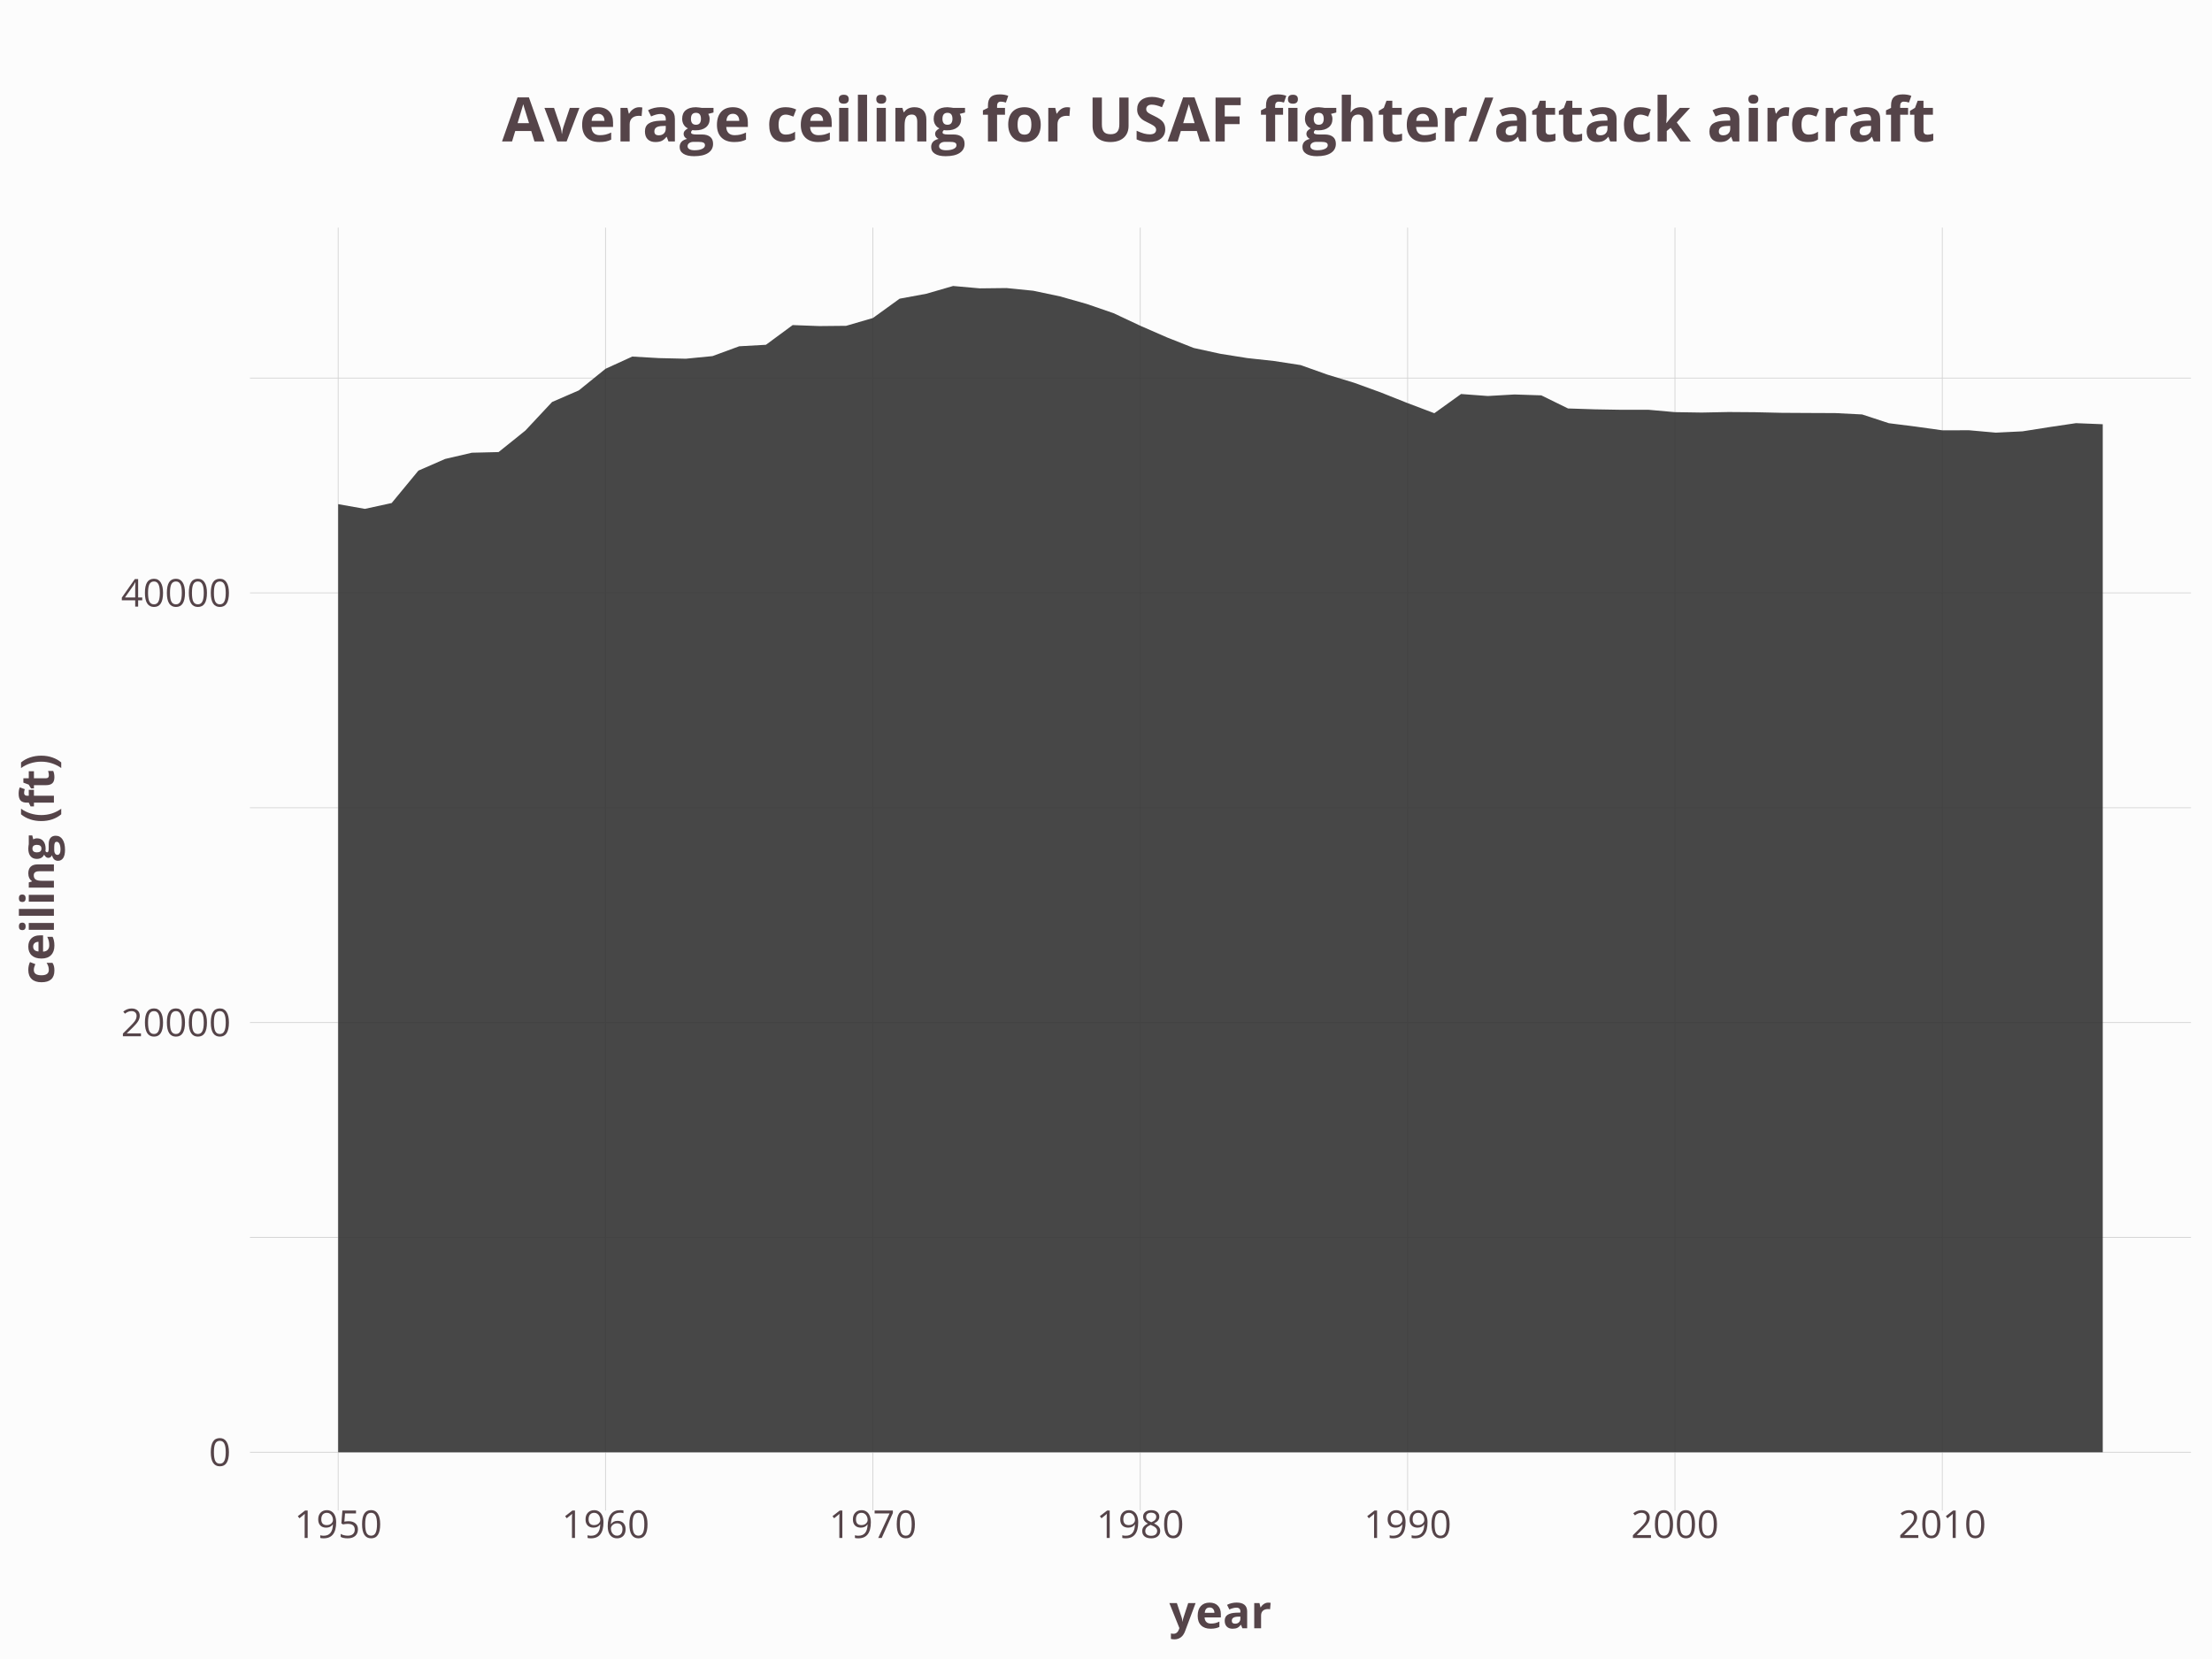
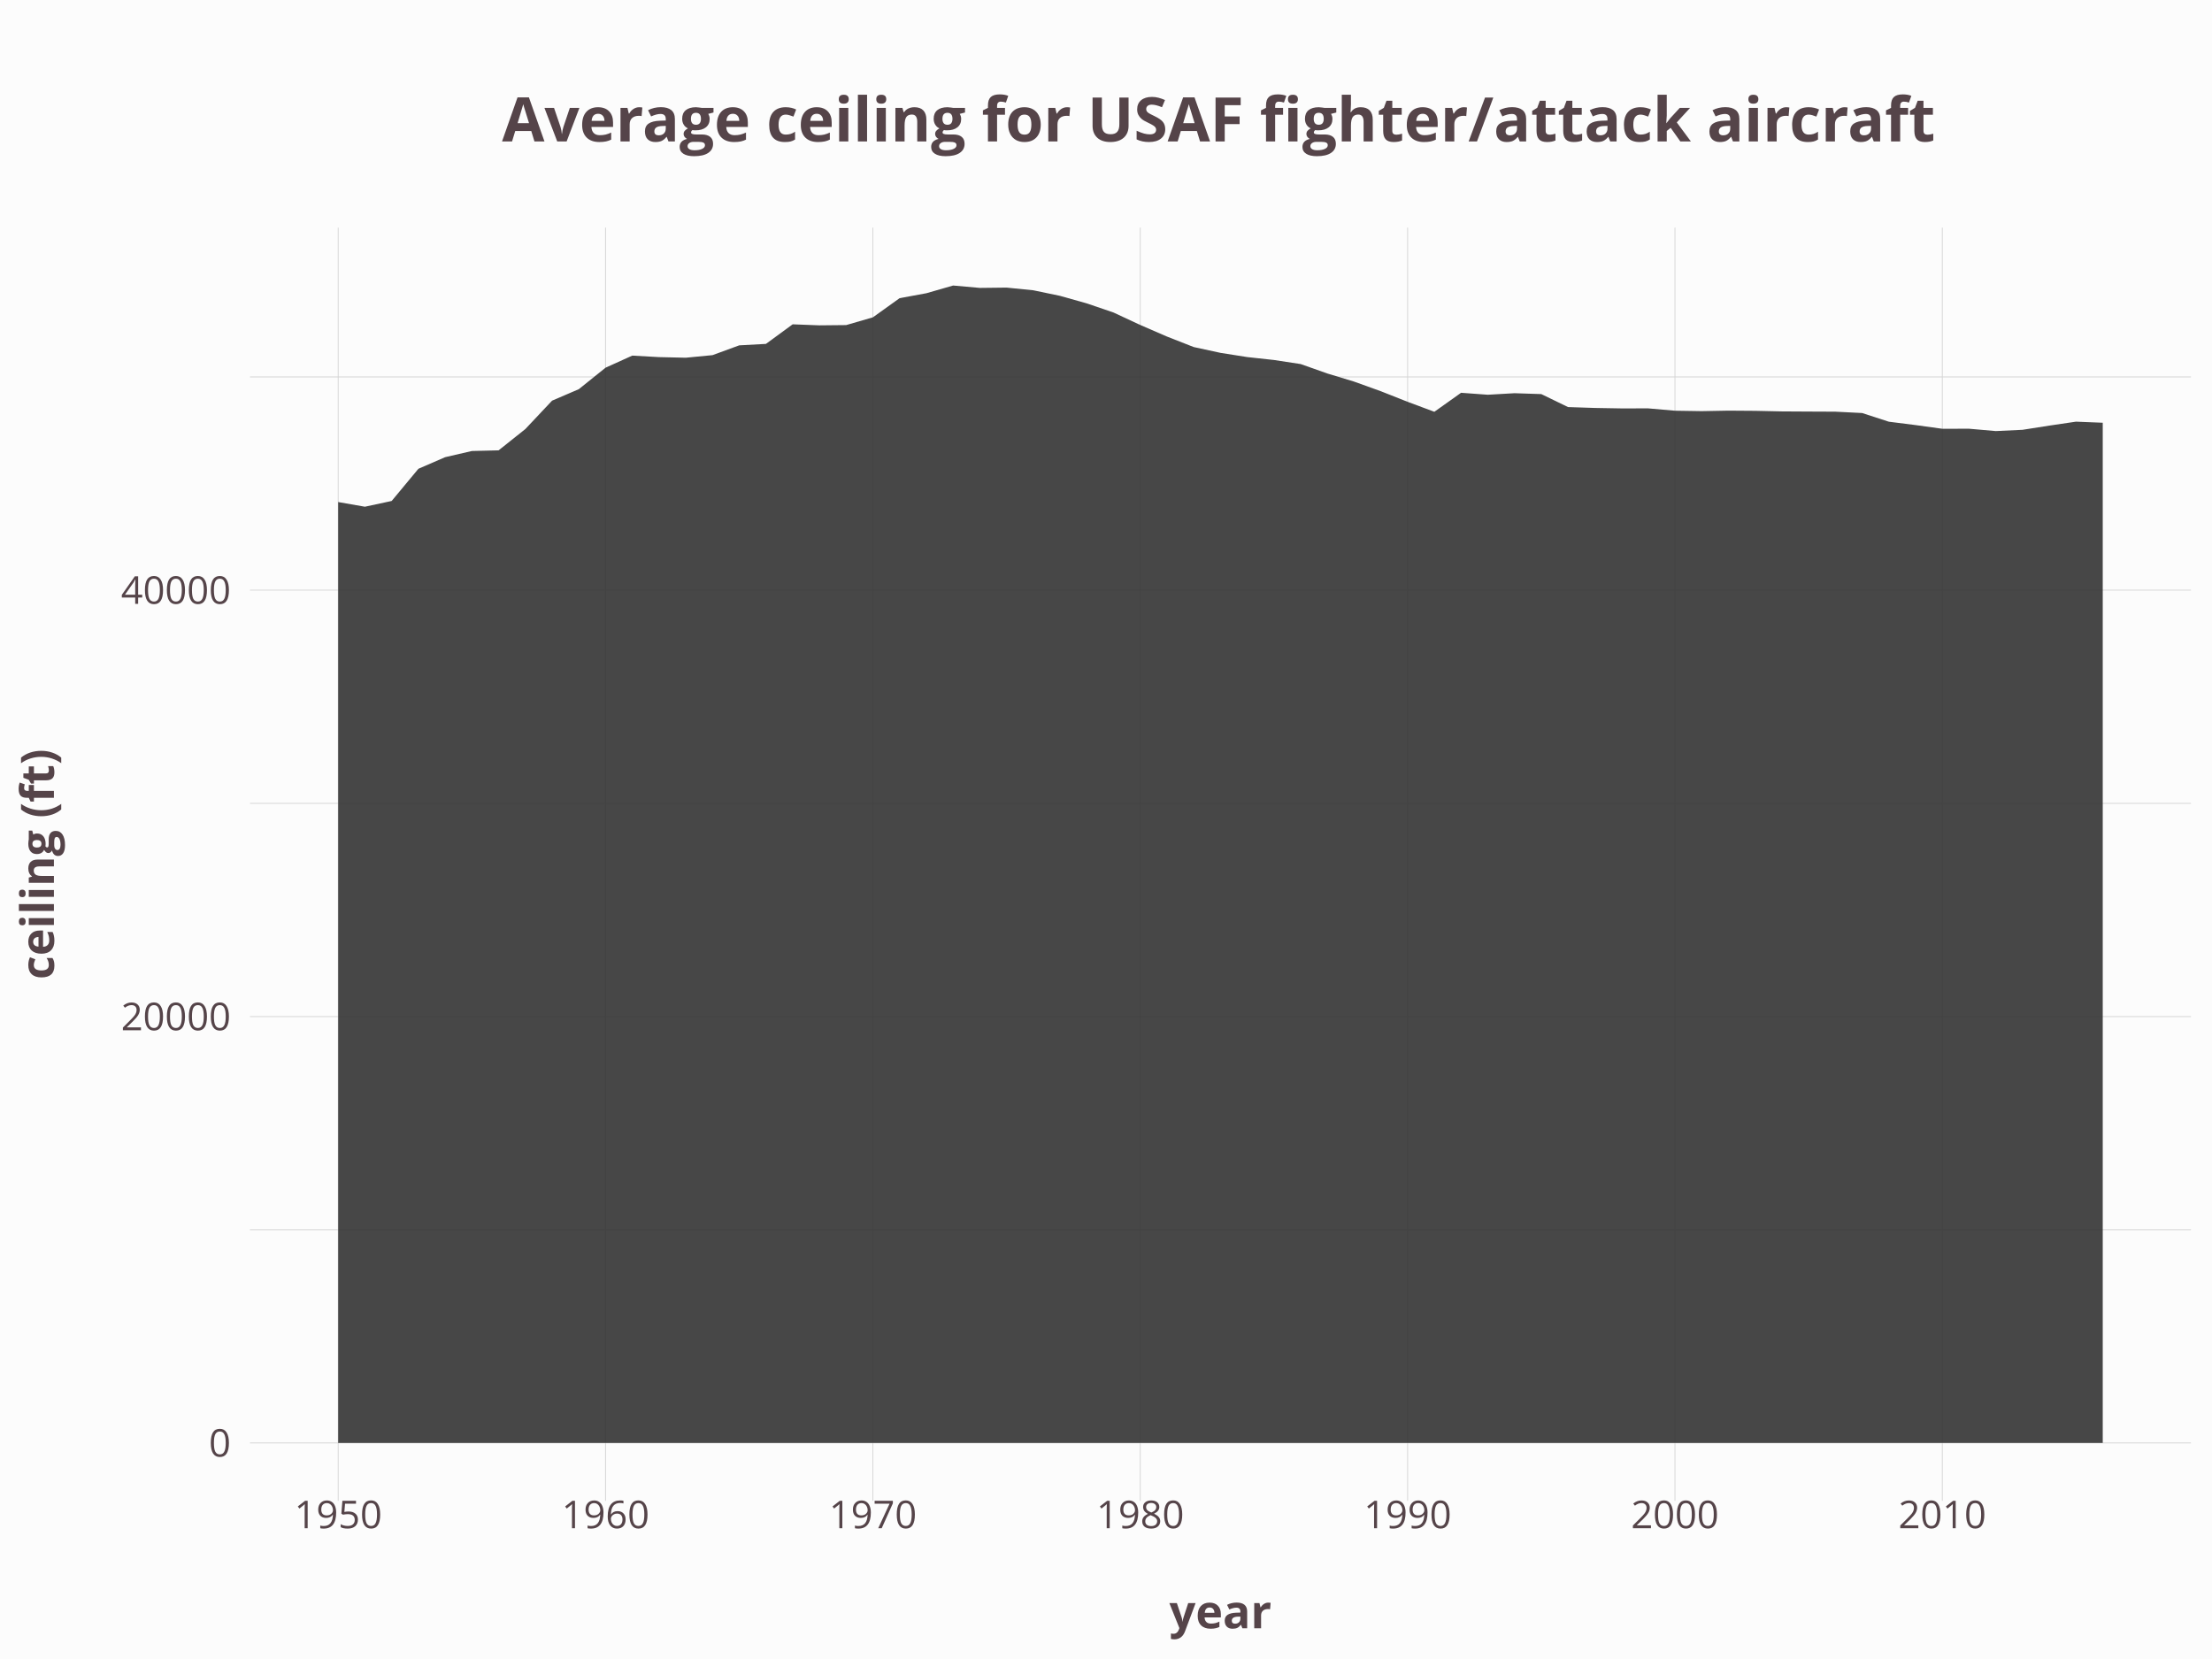
<svg xmlns="http://www.w3.org/2000/svg" viewBox="0 0 576.00 432.00">
  <defs>
    <style type="text/css">
    line, polyline, path, rect, circle {
      fill: none;
      stroke: #000000;
      stroke-linecap: round;
      stroke-linejoin: round;
      stroke-miterlimit: 10.00;
    }
  </style>
  </defs>
  <rect width="100%" height="100%" style="stroke: none; fill: #FFFFFF;" />
  <rect x="0.00" y="0.00" width="576.00" height="432.00" style="stroke-width: 1.07; stroke: #FCFCFC; fill: #FCFCFC;" />
  <defs>
-     <clipPath id="cpNjUuMDg3M3w1NzAuNTIxfDM5My4zNDJ8NTkuMjgzMQ==">
-       <rect x="65.09" y="59.28" width="505.43" height="334.06" />
+     <clipPath id="cpNjUuMDg3M3w1NzAuNTIxfDM5MC44MTF8NTkuMjgzMQ==">
+       <rect x="65.09" y="59.28" width="505.43" height="331.53" />
    </clipPath>
  </defs>
-   <rect x="65.09" y="59.28" width="505.43" height="334.06" style="stroke-width: 1.07; stroke: #FCFCFC; fill: #FCFCFC;" clip-path="url(#cpNjUuMDg3M3w1NzAuNTIxfDM5My4zNDJ8NTkuMjgzMQ==)" />
-   <polyline points="65.09,322.22 570.52,322.22 " style="stroke-width: 0.21; stroke: #D3D3D3; stroke-linecap: butt;" clip-path="url(#cpNjUuMDg3M3w1NzAuNTIxfDM5My4zNDJ8NTkuMjgzMQ==)" />
-   <polyline points="65.09,210.33 570.52,210.33 " style="stroke-width: 0.21; stroke: #D3D3D3; stroke-linecap: butt;" clip-path="url(#cpNjUuMDg3M3w1NzAuNTIxfDM5My4zNDJ8NTkuMjgzMQ==)" />
-   <polyline points="65.09,98.45 570.52,98.45 " style="stroke-width: 0.21; stroke: #D3D3D3; stroke-linecap: butt;" clip-path="url(#cpNjUuMDg3M3w1NzAuNTIxfDM5My4zNDJ8NTkuMjgzMQ==)" />
-   <polyline points="65.09,378.16 570.52,378.16 " style="stroke-width: 0.21; stroke: #D3D3D3; stroke-linecap: butt;" clip-path="url(#cpNjUuMDg3M3w1NzAuNTIxfDM5My4zNDJ8NTkuMjgzMQ==)" />
-   <polyline points="65.09,266.27 570.52,266.27 " style="stroke-width: 0.21; stroke: #D3D3D3; stroke-linecap: butt;" clip-path="url(#cpNjUuMDg3M3w1NzAuNTIxfDM5My4zNDJ8NTkuMjgzMQ==)" />
-   <polyline points="65.09,154.39 570.52,154.39 " style="stroke-width: 0.21; stroke: #D3D3D3; stroke-linecap: butt;" clip-path="url(#cpNjUuMDg3M3w1NzAuNTIxfDM5My4zNDJ8NTkuMjgzMQ==)" />
-   <polyline points="88.06,393.34 88.06,59.28 " style="stroke-width: 0.21; stroke: #D3D3D3; stroke-linecap: butt;" clip-path="url(#cpNjUuMDg3M3w1NzAuNTIxfDM5My4zNDJ8NTkuMjgzMQ==)" />
-   <polyline points="157.68,393.34 157.68,59.28 " style="stroke-width: 0.21; stroke: #D3D3D3; stroke-linecap: butt;" clip-path="url(#cpNjUuMDg3M3w1NzAuNTIxfDM5My4zNDJ8NTkuMjgzMQ==)" />
-   <polyline points="227.30,393.34 227.30,59.28 " style="stroke-width: 0.21; stroke: #D3D3D3; stroke-linecap: butt;" clip-path="url(#cpNjUuMDg3M3w1NzAuNTIxfDM5My4zNDJ8NTkuMjgzMQ==)" />
-   <polyline points="296.92,393.34 296.92,59.28 " style="stroke-width: 0.21; stroke: #D3D3D3; stroke-linecap: butt;" clip-path="url(#cpNjUuMDg3M3w1NzAuNTIxfDM5My4zNDJ8NTkuMjgzMQ==)" />
-   <polyline points="366.54,393.34 366.54,59.28 " style="stroke-width: 0.21; stroke: #D3D3D3; stroke-linecap: butt;" clip-path="url(#cpNjUuMDg3M3w1NzAuNTIxfDM5My4zNDJ8NTkuMjgzMQ==)" />
-   <polyline points="436.16,393.34 436.16,59.28 " style="stroke-width: 0.21; stroke: #D3D3D3; stroke-linecap: butt;" clip-path="url(#cpNjUuMDg3M3w1NzAuNTIxfDM5My4zNDJ8NTkuMjgzMQ==)" />
-   <polyline points="505.77,393.34 505.77,59.28 " style="stroke-width: 0.21; stroke: #D3D3D3; stroke-linecap: butt;" clip-path="url(#cpNjUuMDg3M3w1NzAuNTIxfDM5My4zNDJ8NTkuMjgzMQ==)" />
-   <polyline points="88.06,131.28 95.02,132.51 101.99,130.99 108.95,122.55 115.91,119.51 122.87,117.89 129.83,117.72 136.79,112.13 143.76,104.68 150.72,101.66 157.68,96.03 164.64,92.85 171.60,93.25 178.57,93.41 185.53,92.73 192.49,90.17 199.45,89.78 206.41,84.65 213.38,84.91 220.34,84.84 227.30,82.81 234.26,77.78 241.22,76.49 248.19,74.47 255.15,75.09 262.11,75.01 269.07,75.71 276.03,77.18 282.99,79.15 289.96,81.55 296.92,84.82 303.88,87.86 310.84,90.61 317.80,92.13 324.77,93.24 331.73,94.00 338.69,95.07 345.65,97.55 352.61,99.67 359.58,102.20 366.54,104.97 373.50,107.60 380.46,102.60 387.42,103.12 394.38,102.72 401.35,102.95 408.31,106.36 415.27,106.59 422.23,106.71 429.19,106.70 436.16,107.32 443.12,107.43 450.08,107.29 457.04,107.34 464.00,107.50 470.97,107.54 477.93,107.57 484.89,107.92 491.85,110.20 498.81,111.08 505.77,112.05 512.74,112.04 519.70,112.66 526.66,112.32 533.62,111.22 540.58,110.19 547.55,110.47 547.55,378.16 540.58,378.16 533.62,378.16 526.66,378.16 519.70,378.16 512.74,378.16 505.77,378.16 498.81,378.16 491.85,378.16 484.89,378.16 477.93,378.16 470.97,378.16 464.00,378.16 457.04,378.16 450.08,378.16 443.12,378.16 436.16,378.16 429.19,378.16 422.23,378.16 415.27,378.16 408.31,378.16 401.35,378.16 394.38,378.16 387.42,378.16 380.46,378.16 373.50,378.16 366.54,378.16 359.58,378.16 352.61,378.16 345.65,378.16 338.69,378.16 331.73,378.16 324.77,378.16 317.80,378.16 310.84,378.16 303.88,378.16 296.92,378.16 289.96,378.16 282.99,378.16 276.03,378.16 269.07,378.16 262.11,378.16 255.15,378.16 248.19,378.16 241.22,378.16 234.26,378.16 227.30,378.16 220.34,378.16 213.38,378.16 206.41,378.16 199.45,378.16 192.49,378.16 185.53,378.16 178.57,378.16 171.60,378.16 164.64,378.16 157.68,378.16 150.72,378.16 143.76,378.16 136.79,378.16 129.83,378.16 122.87,378.16 115.91,378.16 108.95,378.16 101.99,378.16 95.02,378.16 88.06,378.16 " style="stroke-width: 1.07; stroke: none; fill: #333333; fill-opacity: 0.90;" clip-path="url(#cpNjUuMDg3M3w1NzAuNTIxfDM5My4zNDJ8NTkuMjgzMQ==)" />
+   <rect x="65.09" y="59.28" width="505.43" height="331.53" style="stroke-width: 1.07; stroke: #FCFCFC; fill: #FCFCFC;" clip-path="url(#cpNjUuMDg3M3w1NzAuNTIxfDM5MC44MTF8NTkuMjgzMQ==)" />
+   <polyline points="65.09,320.22 570.52,320.22 " style="stroke-width: 0.21; stroke: #D3D3D3; stroke-linecap: butt;" clip-path="url(#cpNjUuMDg3M3w1NzAuNTIxfDM5MC44MTF8NTkuMjgzMQ==)" />
+   <polyline points="65.09,209.19 570.52,209.19 " style="stroke-width: 0.21; stroke: #D3D3D3; stroke-linecap: butt;" clip-path="url(#cpNjUuMDg3M3w1NzAuNTIxfDM5MC44MTF8NTkuMjgzMQ==)" />
+   <polyline points="65.09,98.15 570.52,98.15 " style="stroke-width: 0.21; stroke: #D3D3D3; stroke-linecap: butt;" clip-path="url(#cpNjUuMDg3M3w1NzAuNTIxfDM5MC44MTF8NTkuMjgzMQ==)" />
+   <polyline points="65.09,375.74 570.52,375.74 " style="stroke-width: 0.21; stroke: #D3D3D3; stroke-linecap: butt;" clip-path="url(#cpNjUuMDg3M3w1NzAuNTIxfDM5MC44MTF8NTkuMjgzMQ==)" />
+   <polyline points="65.09,264.71 570.52,264.71 " style="stroke-width: 0.21; stroke: #D3D3D3; stroke-linecap: butt;" clip-path="url(#cpNjUuMDg3M3w1NzAuNTIxfDM5MC44MTF8NTkuMjgzMQ==)" />
+   <polyline points="65.09,153.67 570.52,153.67 " style="stroke-width: 0.21; stroke: #D3D3D3; stroke-linecap: butt;" clip-path="url(#cpNjUuMDg3M3w1NzAuNTIxfDM5MC44MTF8NTkuMjgzMQ==)" />
+   <polyline points="88.06,390.81 88.06,59.28 " style="stroke-width: 0.21; stroke: #D3D3D3; stroke-linecap: butt;" clip-path="url(#cpNjUuMDg3M3w1NzAuNTIxfDM5MC44MTF8NTkuMjgzMQ==)" />
+   <polyline points="157.68,390.81 157.68,59.28 " style="stroke-width: 0.21; stroke: #D3D3D3; stroke-linecap: butt;" clip-path="url(#cpNjUuMDg3M3w1NzAuNTIxfDM5MC44MTF8NTkuMjgzMQ==)" />
+   <polyline points="227.30,390.81 227.30,59.28 " style="stroke-width: 0.21; stroke: #D3D3D3; stroke-linecap: butt;" clip-path="url(#cpNjUuMDg3M3w1NzAuNTIxfDM5MC44MTF8NTkuMjgzMQ==)" />
+   <polyline points="296.92,390.81 296.92,59.28 " style="stroke-width: 0.21; stroke: #D3D3D3; stroke-linecap: butt;" clip-path="url(#cpNjUuMDg3M3w1NzAuNTIxfDM5MC44MTF8NTkuMjgzMQ==)" />
+   <polyline points="366.54,390.81 366.54,59.28 " style="stroke-width: 0.21; stroke: #D3D3D3; stroke-linecap: butt;" clip-path="url(#cpNjUuMDg3M3w1NzAuNTIxfDM5MC44MTF8NTkuMjgzMQ==)" />
+   <polyline points="436.16,390.81 436.16,59.28 " style="stroke-width: 0.21; stroke: #D3D3D3; stroke-linecap: butt;" clip-path="url(#cpNjUuMDg3M3w1NzAuNTIxfDM5MC44MTF8NTkuMjgzMQ==)" />
+   <polyline points="505.77,390.81 505.77,59.28 " style="stroke-width: 0.21; stroke: #D3D3D3; stroke-linecap: butt;" clip-path="url(#cpNjUuMDg3M3w1NzAuNTIxfDM5MC44MTF8NTkuMjgzMQ==)" />
+   <polyline points="88.06,130.73 95.02,131.95 101.99,130.45 108.95,122.07 115.91,119.05 122.87,117.44 129.83,117.27 136.79,111.73 143.76,104.33 150.72,101.34 157.68,95.75 164.64,92.60 171.60,92.99 178.57,93.15 185.53,92.48 192.49,89.93 199.45,89.55 206.41,84.45 213.38,84.72 220.34,84.65 227.30,82.63 234.26,77.64 241.22,76.36 248.19,74.35 255.15,74.97 262.11,74.89 269.07,75.59 276.03,77.04 282.99,79.00 289.96,81.38 296.92,84.62 303.88,87.64 310.84,90.37 317.80,91.88 324.77,92.98 331.73,93.74 338.69,94.80 345.65,97.26 352.61,99.37 359.58,101.88 366.54,104.63 373.50,107.23 380.46,102.28 387.42,102.79 394.38,102.39 401.35,102.62 408.31,106.00 415.27,106.23 422.23,106.35 429.19,106.34 436.16,106.95 443.12,107.06 450.08,106.93 457.04,106.98 464.00,107.13 470.97,107.17 477.93,107.20 484.89,107.55 491.85,109.81 498.81,110.69 505.77,111.65 512.74,111.64 519.70,112.25 526.66,111.92 533.62,110.83 540.58,109.80 547.55,110.08 547.55,375.74 540.58,375.74 533.62,375.74 526.66,375.74 519.70,375.74 512.74,375.74 505.77,375.74 498.81,375.74 491.85,375.74 484.89,375.74 477.93,375.74 470.97,375.74 464.00,375.74 457.04,375.74 450.08,375.74 443.12,375.74 436.16,375.74 429.19,375.74 422.23,375.74 415.27,375.74 408.31,375.74 401.35,375.74 394.38,375.74 387.42,375.74 380.46,375.74 373.50,375.74 366.54,375.74 359.58,375.74 352.61,375.74 345.65,375.74 338.69,375.74 331.73,375.74 324.77,375.74 317.80,375.74 310.84,375.74 303.88,375.74 296.92,375.74 289.96,375.74 282.99,375.74 276.03,375.74 269.07,375.74 262.11,375.74 255.15,375.74 248.19,375.74 241.22,375.74 234.26,375.74 227.30,375.74 220.34,375.74 213.38,375.74 206.41,375.74 199.45,375.74 192.49,375.74 185.53,375.74 178.57,375.74 171.60,375.74 164.64,375.74 157.68,375.74 150.72,375.74 143.76,375.74 136.79,375.74 129.83,375.74 122.87,375.74 115.91,375.74 108.95,375.74 101.99,375.74 95.02,375.74 88.06,375.74 " style="stroke-width: 1.07; stroke: none; fill: #333333; fill-opacity: 0.90;" clip-path="url(#cpNjUuMDg3M3w1NzAuNTIxfDM5MC44MTF8NTkuMjgzMQ==)" />
  <defs>
    <clipPath id="cpMHw1NzZ8NDMyfDA=">
      <rect x="0.00" y="0.00" width="576.00" height="432.00" />
    </clipPath>
  </defs>
  <g clip-path="url(#cpMHw1NzZ8NDMyfDA=)">
-     <text x="54.39" y="381.73" style="font-size: 10.00px; fill: #554449; font-family: Open Sans;" textLength="5.72px" lengthAdjust="spacingAndGlyphs">0</text>
+     <text x="54.39" y="379.31" style="font-size: 10.00px; fill: #554449; font-family: Open Sans;" textLength="5.72px" lengthAdjust="spacingAndGlyphs">0</text>
  </g>
  <g clip-path="url(#cpMHw1NzZ8NDMyfDA=)">
-     <text x="31.52" y="269.84" style="font-size: 10.00px; fill: #554449; font-family: Open Sans;" textLength="28.59px" lengthAdjust="spacingAndGlyphs">20000</text>
+     <text x="31.52" y="268.28" style="font-size: 10.00px; fill: #554449; font-family: Open Sans;" textLength="28.59px" lengthAdjust="spacingAndGlyphs">20000</text>
  </g>
  <g clip-path="url(#cpMHw1NzZ8NDMyfDA=)">
-     <text x="31.52" y="157.96" style="font-size: 10.00px; fill: #554449; font-family: Open Sans;" textLength="28.59px" lengthAdjust="spacingAndGlyphs">40000</text>
+     <text x="31.52" y="157.24" style="font-size: 10.00px; fill: #554449; font-family: Open Sans;" textLength="28.59px" lengthAdjust="spacingAndGlyphs">40000</text>
  </g>
-   <polyline points="65.09,378.16 65.09,378.16 " style="stroke-width: 1.07; stroke: #333333; stroke-linecap: butt;" clip-path="url(#cpMHw1NzZ8NDMyfDA=)" />
-   <polyline points="65.09,266.27 65.09,266.27 " style="stroke-width: 1.07; stroke: #333333; stroke-linecap: butt;" clip-path="url(#cpMHw1NzZ8NDMyfDA=)" />
-   <polyline points="65.09,154.39 65.09,154.39 " style="stroke-width: 1.07; stroke: #333333; stroke-linecap: butt;" clip-path="url(#cpMHw1NzZ8NDMyfDA=)" />
-   <polyline points="88.06,393.34 88.06,393.34 " style="stroke-width: 1.07; stroke: #333333; stroke-linecap: butt;" clip-path="url(#cpMHw1NzZ8NDMyfDA=)" />
-   <polyline points="157.68,393.34 157.68,393.34 " style="stroke-width: 1.07; stroke: #333333; stroke-linecap: butt;" clip-path="url(#cpMHw1NzZ8NDMyfDA=)" />
-   <polyline points="227.30,393.34 227.30,393.34 " style="stroke-width: 1.07; stroke: #333333; stroke-linecap: butt;" clip-path="url(#cpMHw1NzZ8NDMyfDA=)" />
-   <polyline points="296.92,393.34 296.92,393.34 " style="stroke-width: 1.07; stroke: #333333; stroke-linecap: butt;" clip-path="url(#cpMHw1NzZ8NDMyfDA=)" />
-   <polyline points="366.54,393.34 366.54,393.34 " style="stroke-width: 1.07; stroke: #333333; stroke-linecap: butt;" clip-path="url(#cpMHw1NzZ8NDMyfDA=)" />
-   <polyline points="436.16,393.34 436.16,393.34 " style="stroke-width: 1.07; stroke: #333333; stroke-linecap: butt;" clip-path="url(#cpMHw1NzZ8NDMyfDA=)" />
-   <polyline points="505.77,393.34 505.77,393.34 " style="stroke-width: 1.07; stroke: #333333; stroke-linecap: butt;" clip-path="url(#cpMHw1NzZ8NDMyfDA=)" />
+   <polyline points="65.09,375.74 65.09,375.74 " style="stroke-width: 1.07; stroke: #333333; stroke-linecap: butt;" clip-path="url(#cpMHw1NzZ8NDMyfDA=)" />
+   <polyline points="65.09,264.71 65.09,264.71 " style="stroke-width: 1.07; stroke: #333333; stroke-linecap: butt;" clip-path="url(#cpMHw1NzZ8NDMyfDA=)" />
+   <polyline points="65.09,153.67 65.09,153.67 " style="stroke-width: 1.07; stroke: #333333; stroke-linecap: butt;" clip-path="url(#cpMHw1NzZ8NDMyfDA=)" />
+   <polyline points="88.06,390.81 88.06,390.81 " style="stroke-width: 1.07; stroke: #333333; stroke-linecap: butt;" clip-path="url(#cpMHw1NzZ8NDMyfDA=)" />
+   <polyline points="157.68,390.81 157.68,390.81 " style="stroke-width: 1.07; stroke: #333333; stroke-linecap: butt;" clip-path="url(#cpMHw1NzZ8NDMyfDA=)" />
+   <polyline points="227.30,390.81 227.30,390.81 " style="stroke-width: 1.07; stroke: #333333; stroke-linecap: butt;" clip-path="url(#cpMHw1NzZ8NDMyfDA=)" />
+   <polyline points="296.92,390.81 296.92,390.81 " style="stroke-width: 1.07; stroke: #333333; stroke-linecap: butt;" clip-path="url(#cpMHw1NzZ8NDMyfDA=)" />
+   <polyline points="366.54,390.81 366.54,390.81 " style="stroke-width: 1.07; stroke: #333333; stroke-linecap: butt;" clip-path="url(#cpMHw1NzZ8NDMyfDA=)" />
+   <polyline points="436.16,390.81 436.16,390.81 " style="stroke-width: 1.07; stroke: #333333; stroke-linecap: butt;" clip-path="url(#cpMHw1NzZ8NDMyfDA=)" />
+   <polyline points="505.77,390.81 505.77,390.81 " style="stroke-width: 1.07; stroke: #333333; stroke-linecap: butt;" clip-path="url(#cpMHw1NzZ8NDMyfDA=)" />
  <g clip-path="url(#cpMHw1NzZ8NDMyfDA=)">
-     <text x="76.63" y="400.48" style="font-size: 10.00px; fill: #554449; font-family: Open Sans;" textLength="22.87px" lengthAdjust="spacingAndGlyphs">1950</text>
+     <text x="76.63" y="397.95" style="font-size: 10.00px; fill: #554449; font-family: Open Sans;" textLength="22.87px" lengthAdjust="spacingAndGlyphs">1950</text>
  </g>
  <g clip-path="url(#cpMHw1NzZ8NDMyfDA=)">
-     <text x="146.24" y="400.48" style="font-size: 10.00px; fill: #554449; font-family: Open Sans;" textLength="22.87px" lengthAdjust="spacingAndGlyphs">1960</text>
+     <text x="146.24" y="397.95" style="font-size: 10.00px; fill: #554449; font-family: Open Sans;" textLength="22.87px" lengthAdjust="spacingAndGlyphs">1960</text>
  </g>
  <g clip-path="url(#cpMHw1NzZ8NDMyfDA=)">
-     <text x="215.86" y="400.48" style="font-size: 10.00px; fill: #554449; font-family: Open Sans;" textLength="22.87px" lengthAdjust="spacingAndGlyphs">1970</text>
+     <text x="215.86" y="397.95" style="font-size: 10.00px; fill: #554449; font-family: Open Sans;" textLength="22.87px" lengthAdjust="spacingAndGlyphs">1970</text>
  </g>
  <g clip-path="url(#cpMHw1NzZ8NDMyfDA=)">
-     <text x="285.48" y="400.48" style="font-size: 10.00px; fill: #554449; font-family: Open Sans;" textLength="22.87px" lengthAdjust="spacingAndGlyphs">1980</text>
+     <text x="285.48" y="397.95" style="font-size: 10.00px; fill: #554449; font-family: Open Sans;" textLength="22.87px" lengthAdjust="spacingAndGlyphs">1980</text>
  </g>
  <g clip-path="url(#cpMHw1NzZ8NDMyfDA=)">
-     <text x="355.10" y="400.48" style="font-size: 10.00px; fill: #554449; font-family: Open Sans;" textLength="22.87px" lengthAdjust="spacingAndGlyphs">1990</text>
+     <text x="355.10" y="397.95" style="font-size: 10.00px; fill: #554449; font-family: Open Sans;" textLength="22.87px" lengthAdjust="spacingAndGlyphs">1990</text>
  </g>
  <g clip-path="url(#cpMHw1NzZ8NDMyfDA=)">
-     <text x="424.72" y="400.48" style="font-size: 10.00px; fill: #554449; font-family: Open Sans;" textLength="22.87px" lengthAdjust="spacingAndGlyphs">2000</text>
+     <text x="424.72" y="397.95" style="font-size: 10.00px; fill: #554449; font-family: Open Sans;" textLength="22.87px" lengthAdjust="spacingAndGlyphs">2000</text>
  </g>
  <g clip-path="url(#cpMHw1NzZ8NDMyfDA=)">
-     <text x="494.34" y="400.48" style="font-size: 10.00px; fill: #554449; font-family: Open Sans;" textLength="22.87px" lengthAdjust="spacingAndGlyphs">2010</text>
+     <text x="494.34" y="397.95" style="font-size: 10.00px; fill: #554449; font-family: Open Sans;" textLength="22.87px" lengthAdjust="spacingAndGlyphs">2010</text>
  </g>
  <g clip-path="url(#cpMHw1NzZ8NDMyfDA=)">
    <text x="304.50" y="423.99" style="font-size: 12.00px; font-weight: bold; fill: #554449; font-family: Open Sans;" textLength="26.61px" lengthAdjust="spacingAndGlyphs">year</text>
  </g>
  <g clip-path="url(#cpMHw1NzZ8NDMyfDA=)">
-     <text transform="translate(14.04,256.32) rotate(-90)" style="font-size: 12.00px; font-weight: bold; fill: #554449; font-family: Open Sans;" textLength="60.02px" lengthAdjust="spacingAndGlyphs">ceiling (ft)</text>
+     <text transform="translate(14.04,255.06) rotate(-90)" style="font-size: 12.00px; font-weight: bold; fill: #554449; font-family: Open Sans;" textLength="60.02px" lengthAdjust="spacingAndGlyphs">ceiling (ft)</text>
  </g>
  <g clip-path="url(#cpMHw1NzZ8NDMyfDA=)">
    <text x="130.73" y="36.83" style="font-size: 16.00px; font-weight: bold; fill: #554449; font-family: Open Sans;" textLength="374.16px" lengthAdjust="spacingAndGlyphs">Average ceiling for USAF fighter/attack aircraft</text>
  </g>
</svg>
